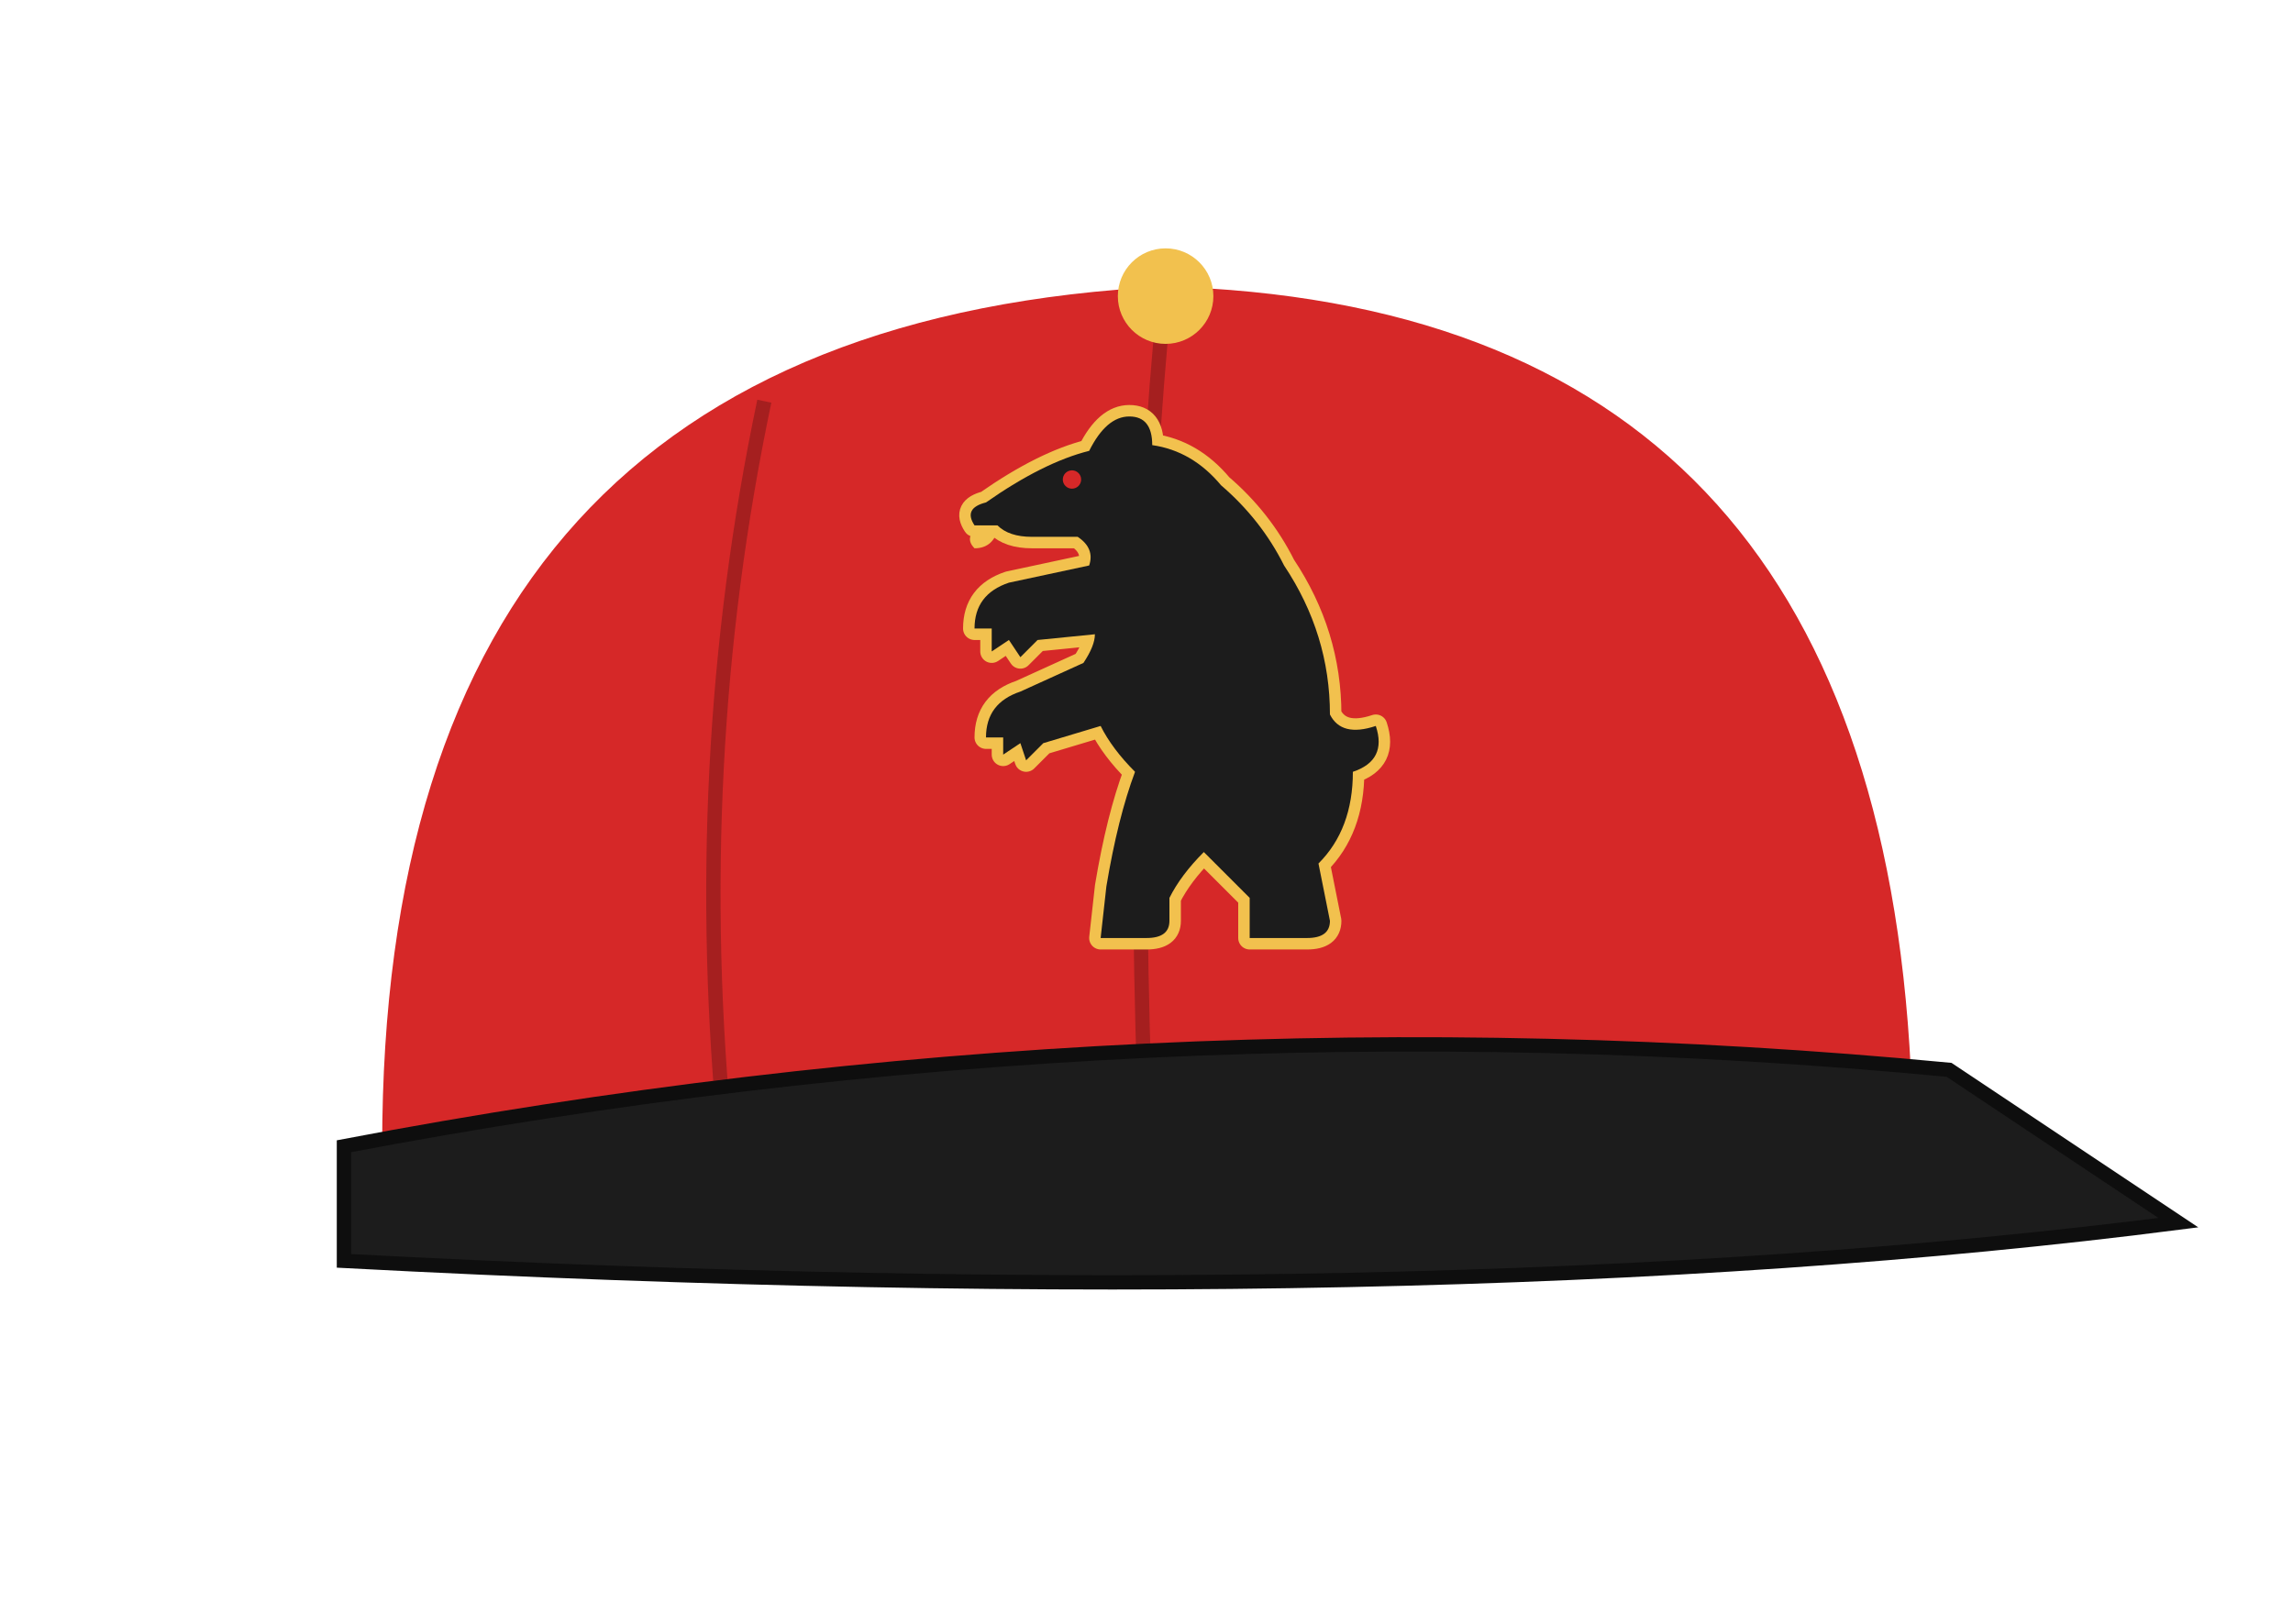
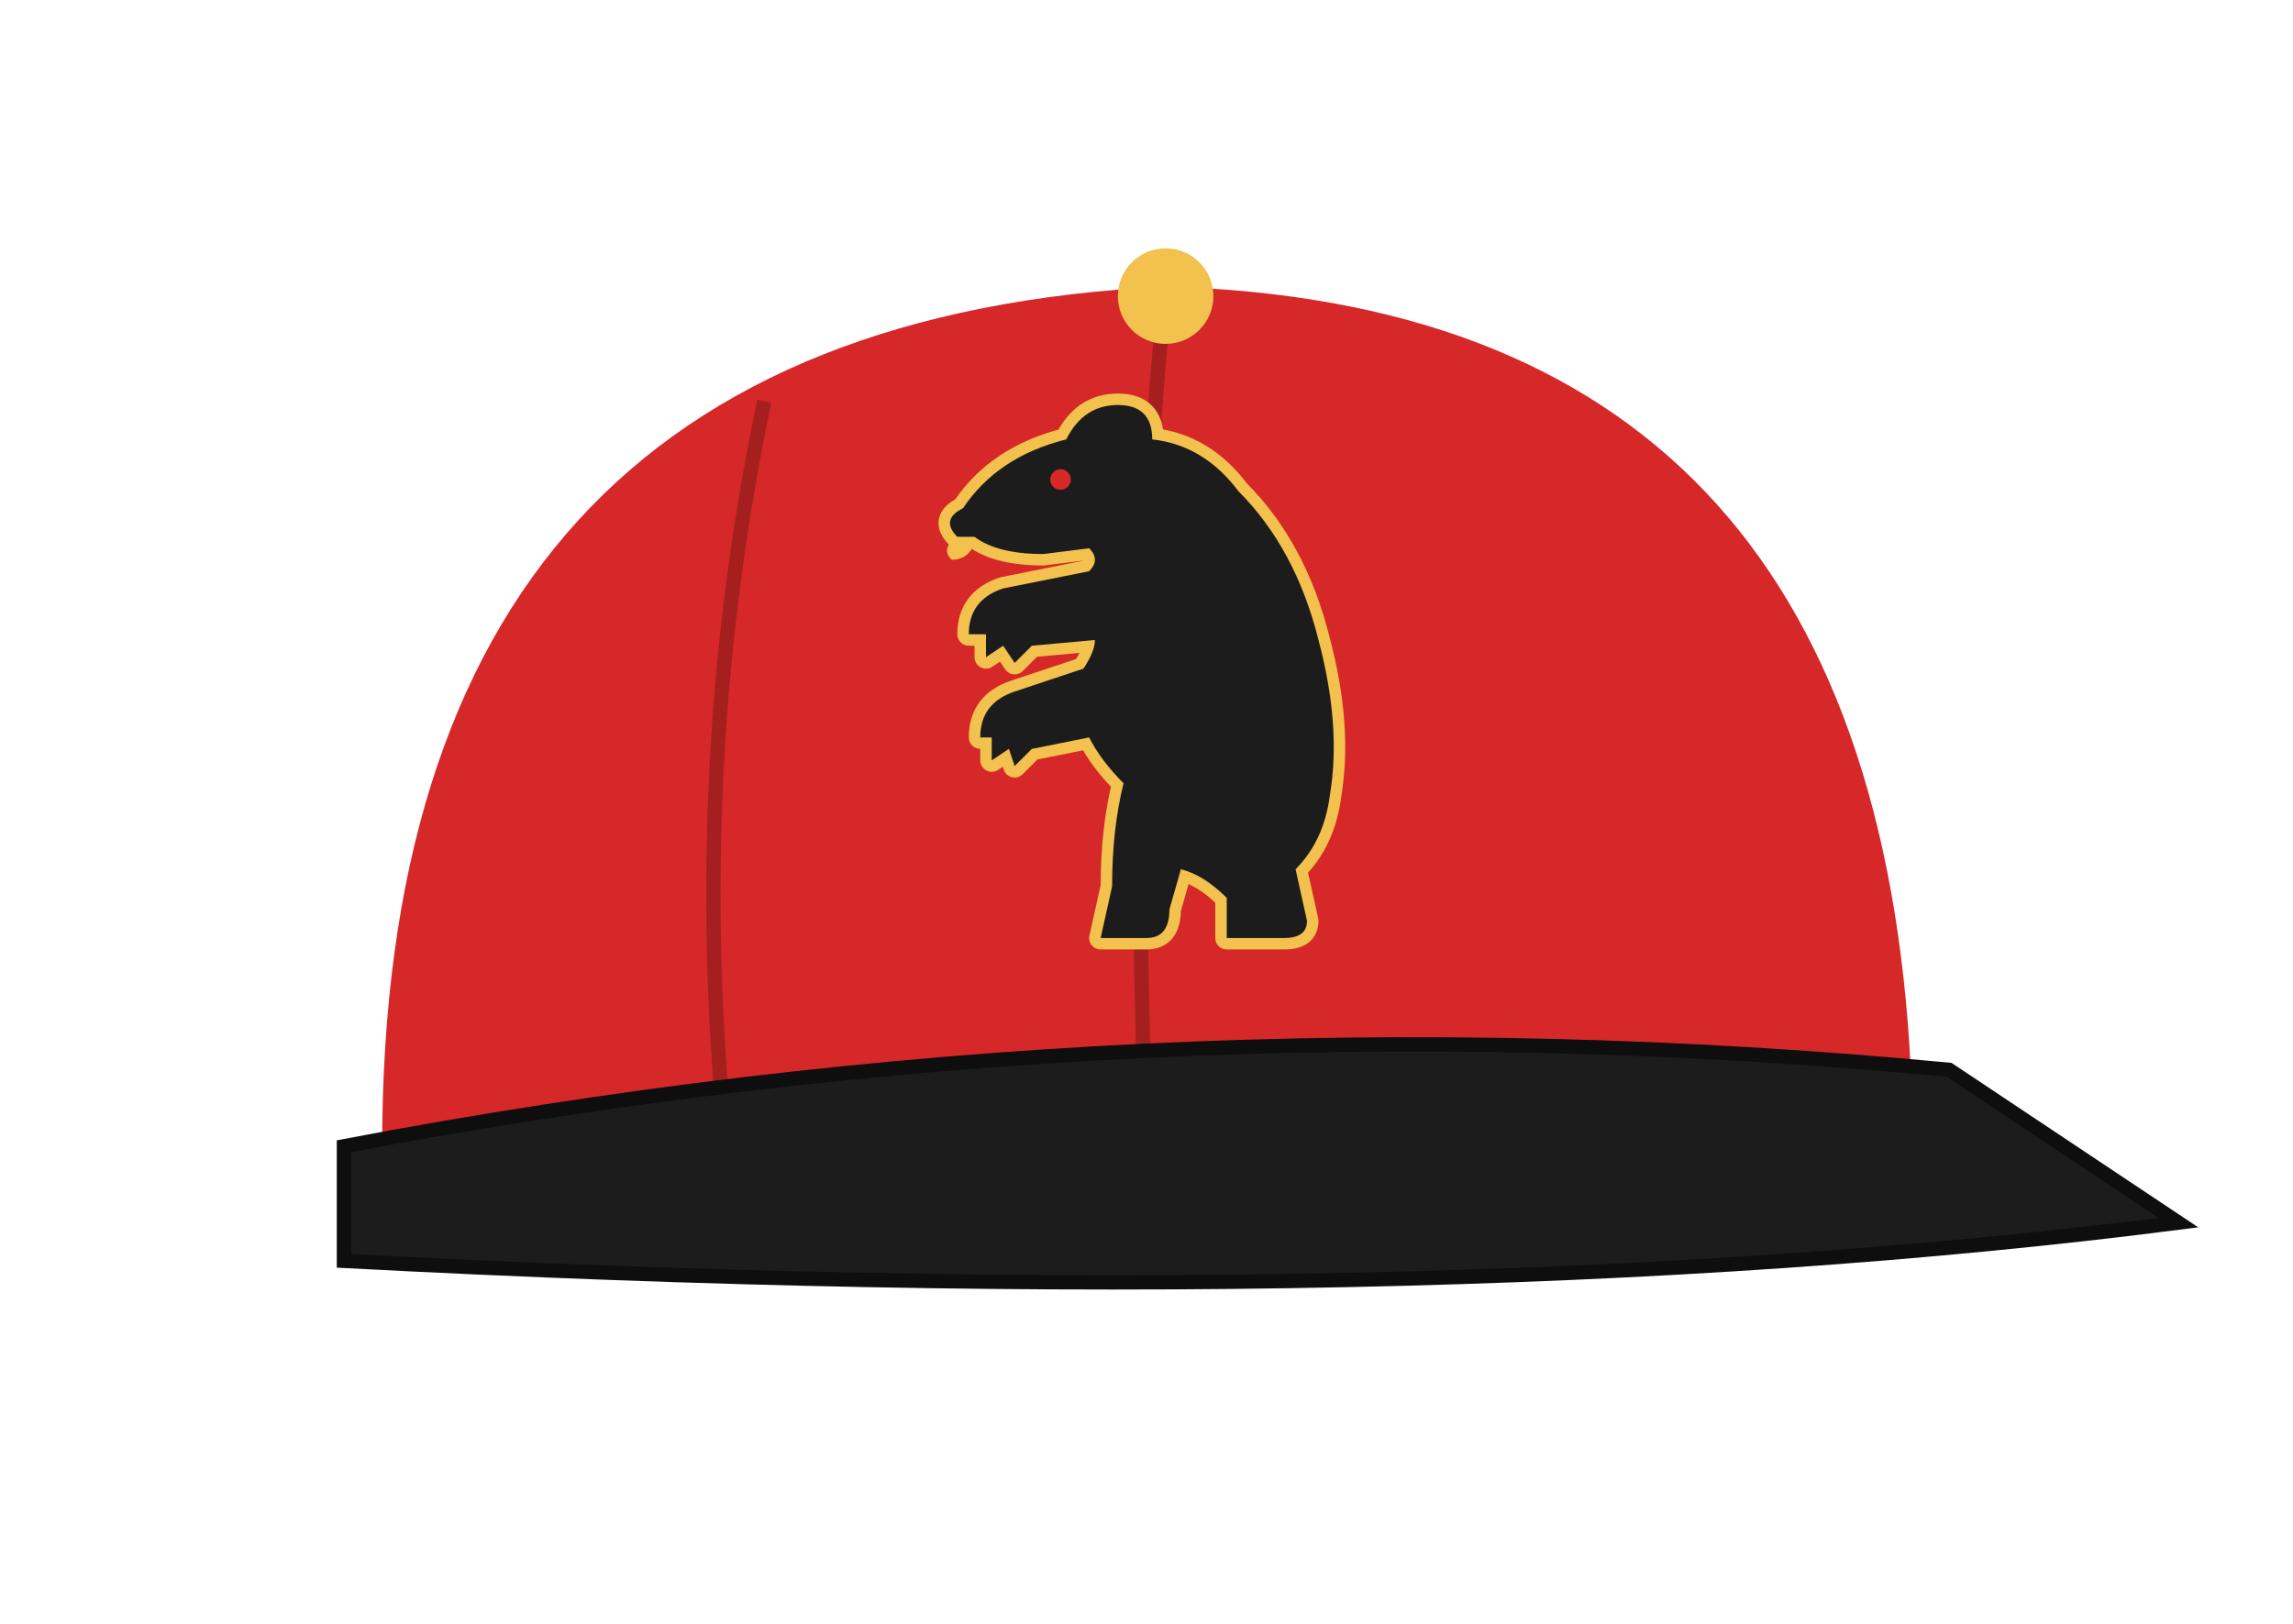
<svg xmlns="http://www.w3.org/2000/svg" viewBox="0 0 240 170" width="240" height="170" role="img" aria-label="Berlin cap alternate">
  <defs>
-     <path id="bear" d="M12 21 Q22 14 30 12 Q33 6 37 6 Q41 6 41 11 Q48 12 53 18 Q60 24 64 32 Q72 44 72 58 Q74 62 80 60 Q82 66 76 68 Q76 78 70 84 L72 94 Q72 97 68 97 L58 97 L58 90 Q54 86 50 82 Q46 86 44 90 L44 94 Q44 97 40 97 L32 97 L33 88 Q35 76 38 68 Q34 64 32 60 L22 63 L19 66 L18 63 L15 65 L15 62 L12 62 Q12 56 18 54 L29 49 Q31 46 31 44 L21 45 L18 48 L16 45 L13 47 L13 43 L10 43 Q10 37 16 35 L30 32 Q31 29 28 27 L20 27 Q16 27 14 25 L10 25 Q8 22 12 21 Z" />
+     <path id="bear" d="M8 22 Q14 13 26 10 Q29 4 35 4 Q41 4 41 10 Q50 11 56 19 Q66 29 70 45 Q74 60 72 72 Q71 80 66 85 L68 94 Q68 97 64 97 L54 97 L54 90 Q50 86 46 85 L44 92 Q44 97 40 97 L32 97 L34 88 Q34 78 36 70 Q32 66 30 62 L20 64 L17 67 L16 64 L13 66 L13 62 L11 62 Q11 56 17 54 L29 50 Q31 47 31 45 L20 46 L17 49 L15 46 L12 48 L12 44 L9 44 Q9 38 15 36 L30 33 Q32 31 30 29 L22 30 Q14 30 10 27 L7 27 Q4 24 8 22 Z" />
  </defs>
  <path d="M40 120 Q40 34 122 30 Q196 32 200 112 Z" fill="#D62828" />
  <path d="M122 30 Q118 70 120 120" fill="none" stroke="#A51F1F" stroke-width="1.5" />
  <path d="M80 42 Q72 80 76 120" fill="none" stroke="#A51F1F" stroke-width="1.5" />
  <circle cx="122" cy="31" r="5" fill="#F2C14E" />
  <path d="M36 120 Q120 104 204 112 L228 128 Q150 138 36 132 Z" fill="#1C1C1C" stroke="#0E0E0E" stroke-width="1.5" />
  <g transform="translate(96 40) scale(0.6)">
    <use href="#bear" fill="#1C1C1C" stroke="#F2C14E" stroke-width="4" stroke-linejoin="round" paint-order="stroke" />
-     <circle cx="27" cy="17" r="1.6" fill="#D62828" />
-     <path d="M11 25 Q8 27 10 29 Q13 29 14 26 Z" fill="#F2C14E" />
+     <circle cx="25" cy="17" r="1.8" fill="#D62828" />
+     <path d="M7 27 Q4 29 6 31 Q9 31 10 28 Z" fill="#F2C14E" />
  </g>
</svg>
